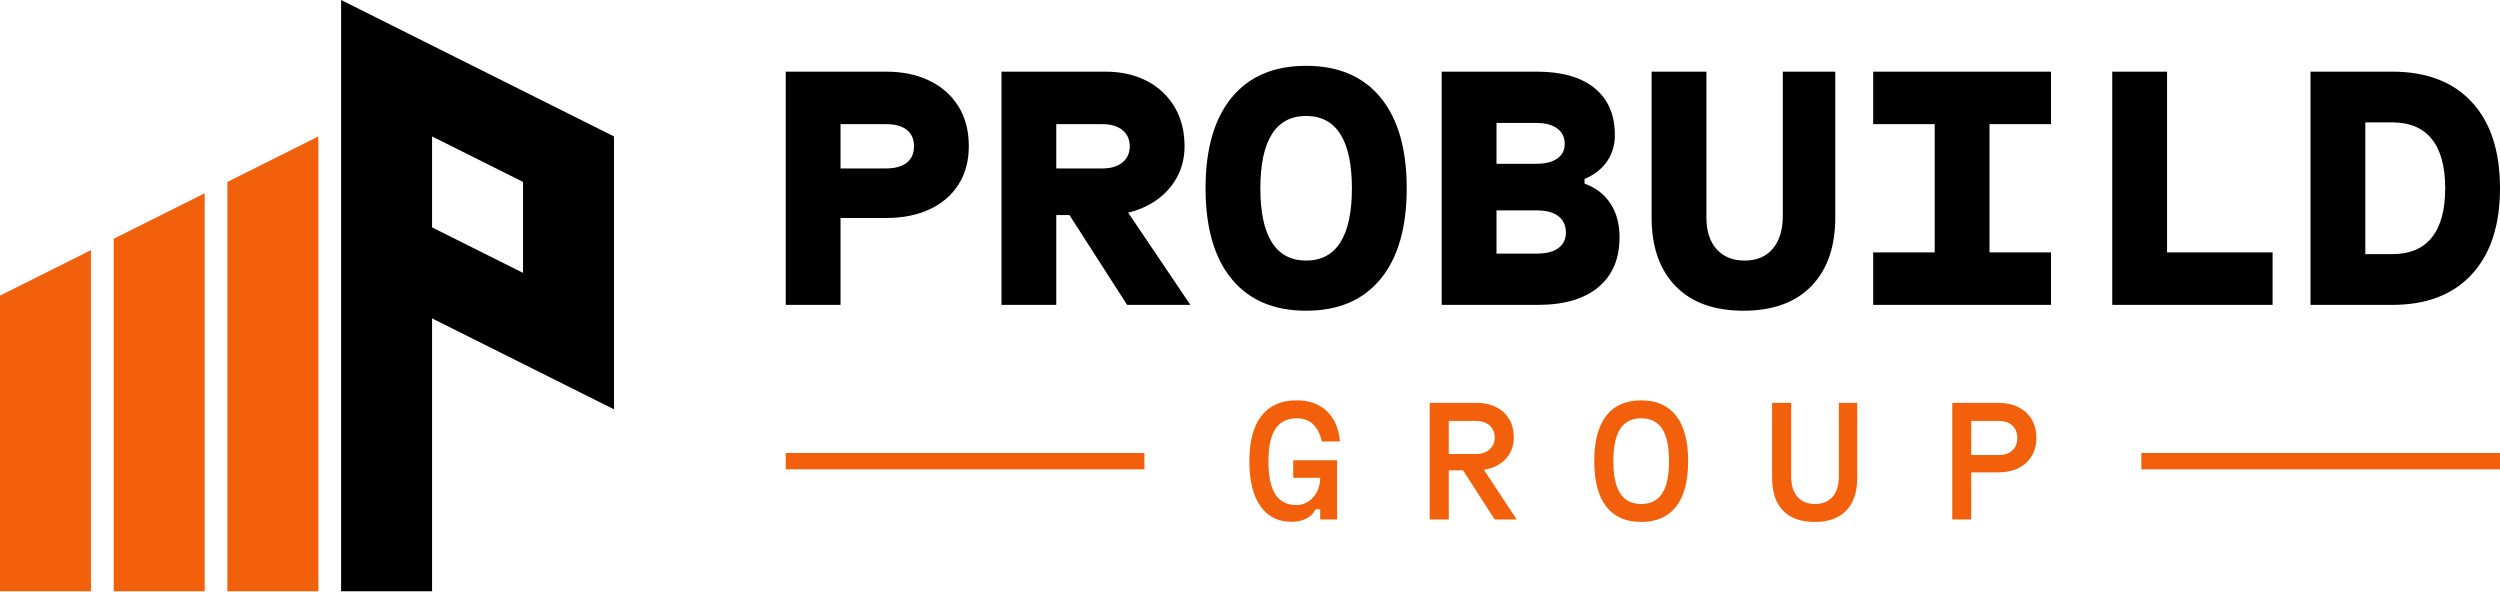
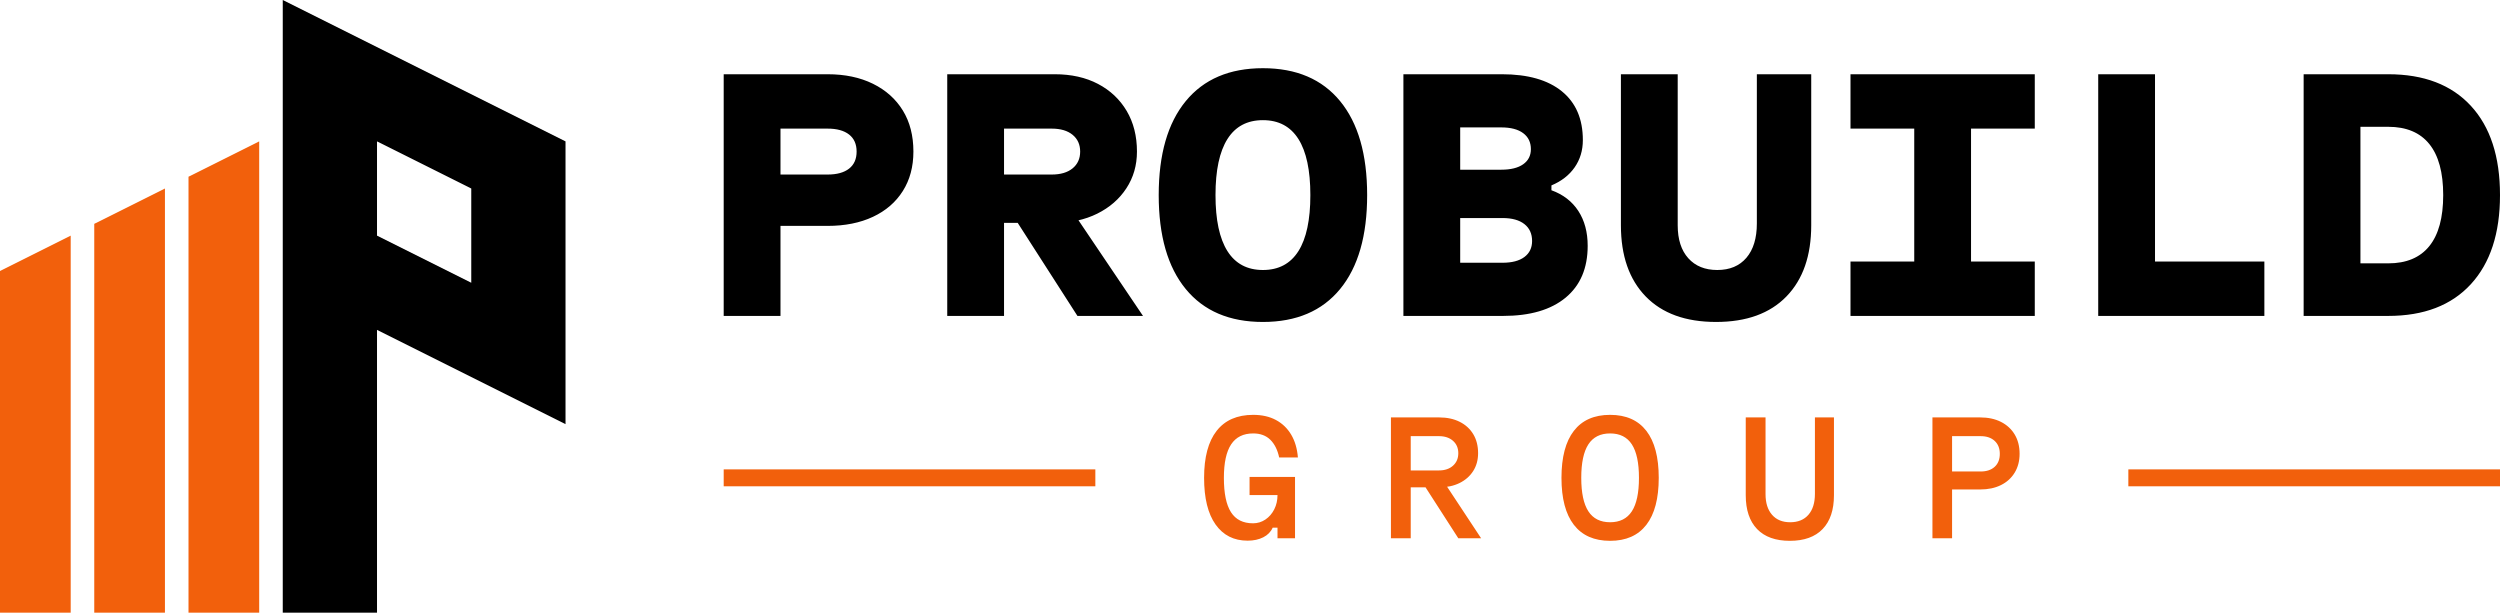
- <svg xmlns="http://www.w3.org/2000/svg" viewBox="0 0 428.752 101.376" width="428.752" height="101.376" role="img" aria-label="ProBuild Group">
-   <g transform="translate(0 0) scale(0.975) translate(4 -8)">
+ <svg xmlns="http://www.w3.org/2000/svg" viewBox="0 0 413.78 101.376" width="413.78" height="101.376" role="img" aria-label="ProBuild Group">
+   <g transform="translate(0 0) scale(0.975) translate(-8 -8)">
    <g fill="#F2600C">
-       <path d="M-4 60L12 52V112H-4Z" />
-       <path d="M16 50L32 42V112H16Z" />
-       <path d="M36 40L52 32V112H36Z" />
+       <path d="M40 38L52 32L52 112L40 112Z" />
+       <path d="M24 46L36 40L36 112L24 112Z" />
+       <path d="M8 54L20 48L20 112L8 112Z" />
    </g>
-     <path fill="#000000" fill-rule="evenodd" d="M56 8L104 32V80L72 64V112H56Z M72 32L88 40V56L72 48Z" />
+     <path fill="#000000" fill-rule="evenodd" d="M56 8L104 32L104 80L72 64L72 112L56 112Z M72 32L88 40L88 56L72 48Z" />
  </g>
-   <path fill="#000000" d="M134.752 52.288V12.288H151.952Q156.252 12.288 159.452 13.863Q162.652 15.438 164.402 18.288Q166.152 21.138 166.152 25.088Q166.152 28.838 164.402 31.613Q162.652 34.388 159.452 35.888Q156.252 37.388 151.952 37.388H144.152V52.288ZM144.152 28.888H151.952Q154.252 28.888 155.502 27.913Q156.752 26.938 156.752 25.088Q156.752 23.238 155.502 22.263Q154.252 21.288 151.952 21.288H144.152ZM171.752 52.288V12.288H189.552Q193.652 12.288 196.702 13.888Q199.752 15.488 201.452 18.363Q203.152 21.238 203.152 25.088Q203.152 28.488 201.402 31.163Q199.652 33.838 196.577 35.363Q193.502 36.888 189.552 36.888H181.152V52.288ZM193.302 52.288 182.452 35.388H192.752L204.152 52.288ZM181.152 28.888H189.052Q191.252 28.888 192.502 27.863Q193.752 26.838 193.752 25.088Q193.752 23.338 192.502 22.313Q191.252 21.288 189.052 21.288H181.152ZM224.002 53.288Q215.702 53.288 211.227 47.838Q206.752 42.388 206.752 32.288Q206.752 22.188 211.227 16.738Q215.702 11.288 224.002 11.288Q232.302 11.288 236.777 16.738Q241.252 22.188 241.252 32.288Q241.252 42.388 236.777 47.838Q232.302 53.288 224.002 53.288ZM224.002 44.688Q227.902 44.688 229.877 41.563Q231.852 38.438 231.852 32.288Q231.852 26.138 229.877 23.013Q227.902 19.888 224.002 19.888Q220.102 19.888 218.127 23.013Q216.152 26.138 216.152 32.288Q216.152 38.438 218.127 41.563Q220.102 44.688 224.002 44.688ZM247.252 52.288V12.288H263.552Q270.002 12.288 273.477 15.113Q276.952 17.938 276.952 23.188Q276.952 25.738 275.602 27.688Q274.252 29.638 271.752 30.688V31.488Q274.652 32.538 276.202 34.913Q277.752 37.288 277.752 40.688Q277.752 46.238 274.102 49.263Q270.452 52.288 263.752 52.288ZM256.652 43.488H263.652Q266.002 43.488 267.277 42.538Q268.552 41.588 268.552 39.888Q268.552 38.088 267.277 37.088Q266.002 36.088 263.652 36.088H256.652ZM256.652 28.088H263.452Q265.802 28.088 267.077 27.188Q268.352 26.288 268.352 24.688Q268.352 22.988 267.077 22.038Q265.802 21.088 263.452 21.088H256.652ZM283.252 12.288H292.652V37.288Q292.652 40.788 294.402 42.738Q296.152 44.688 299.202 44.688Q302.302 44.688 304.027 42.663Q305.752 40.638 305.752 36.988V12.288H314.752V37.288Q314.752 44.838 310.652 49.063Q306.552 53.288 299.002 53.288Q291.452 53.288 287.352 49.063Q283.252 44.838 283.252 37.288ZM321.252 52.288V43.288H331.802V21.288H321.252V12.288H351.752V21.288H341.202V43.288H351.752V52.288ZM362.252 52.288V12.288H371.652V43.288H389.752V52.288ZM396.252 52.288V12.288H410.252Q419.102 12.288 423.927 17.513Q428.752 22.738 428.752 32.288Q428.752 41.788 423.927 47.038Q419.102 52.288 410.252 52.288ZM405.652 43.588H410.252Q414.752 43.588 417.052 40.738Q419.352 37.888 419.352 32.288Q419.352 26.688 417.052 23.838Q414.752 20.988 410.252 20.988H405.652Z" />
+   <path fill="#000000" d="M119.78 52.288V12.288H136.98Q141.28 12.288 144.48 13.863Q147.68 15.438 149.43 18.288Q151.18 21.138 151.18 25.088Q151.18 28.838 149.43 31.613Q147.68 34.388 144.48 35.888Q141.28 37.388 136.98 37.388H129.18V52.288ZM129.18 28.888H136.98Q139.28 28.888 140.53 27.913Q141.78 26.938 141.78 25.088Q141.78 23.238 140.53 22.263Q139.28 21.288 136.98 21.288H129.18ZM156.78 52.288V12.288H174.58Q178.68 12.288 181.73 13.888Q184.78 15.488 186.48 18.363Q188.18 21.238 188.18 25.088Q188.18 28.488 186.43 31.163Q184.68 33.838 181.605 35.363Q178.53 36.888 174.58 36.888H166.18V52.288ZM178.33 52.288 167.48 35.388H177.78L189.18 52.288ZM166.18 28.888H174.08Q176.28 28.888 177.53 27.863Q178.78 26.838 178.78 25.088Q178.78 23.338 177.53 22.313Q176.28 21.288 174.08 21.288H166.18ZM209.03 53.288Q200.73 53.288 196.255 47.838Q191.78 42.388 191.78 32.288Q191.78 22.188 196.255 16.738Q200.73 11.288 209.03 11.288Q217.33 11.288 221.805 16.738Q226.28 22.188 226.28 32.288Q226.28 42.388 221.805 47.838Q217.33 53.288 209.03 53.288ZM209.03 44.688Q212.93 44.688 214.905 41.563Q216.88 38.438 216.88 32.288Q216.88 26.138 214.905 23.013Q212.93 19.888 209.03 19.888Q205.13 19.888 203.155 23.013Q201.18 26.138 201.18 32.288Q201.18 38.438 203.155 41.563Q205.13 44.688 209.03 44.688ZM232.28 52.288V12.288H248.58Q255.03 12.288 258.505 15.113Q261.98 17.938 261.98 23.188Q261.98 25.738 260.63 27.688Q259.28 29.638 256.78 30.688V31.488Q259.68 32.538 261.23 34.913Q262.78 37.288 262.78 40.688Q262.78 46.238 259.13 49.263Q255.48 52.288 248.78 52.288ZM241.68 43.488H248.68Q251.03 43.488 252.305 42.538Q253.58 41.588 253.58 39.888Q253.58 38.088 252.305 37.088Q251.03 36.088 248.68 36.088H241.68ZM241.68 28.088H248.48Q250.83 28.088 252.105 27.188Q253.38 26.288 253.38 24.688Q253.38 22.988 252.105 22.038Q250.83 21.088 248.48 21.088H241.68ZM268.28 12.288H277.68V37.288Q277.68 40.788 279.43 42.738Q281.18 44.688 284.23 44.688Q287.33 44.688 289.055 42.663Q290.78 40.638 290.78 36.988V12.288H299.78V37.288Q299.78 44.838 295.68 49.063Q291.58 53.288 284.03 53.288Q276.48 53.288 272.38 49.063Q268.28 44.838 268.28 37.288ZM306.28 52.288V43.288H316.83V21.288H306.28V12.288H336.78V21.288H326.23V43.288H336.78V52.288ZM347.28 52.288V12.288H356.68V43.288H374.78V52.288ZM381.28 52.288V12.288H395.28Q404.13 12.288 408.955 17.513Q413.78 22.738 413.78 32.288Q413.78 41.788 408.955 47.038Q404.13 52.288 395.28 52.288ZM390.68 43.588H395.28Q399.78 43.588 402.08 40.738Q404.38 37.888 404.38 32.288Q404.38 26.688 402.08 23.838Q399.78 20.988 395.28 20.988H390.68Z" />
  <g fill="#F2600C">
-     <rect x="134.752" y="77.688" width="61.513" height="2.8" />
-     <rect x="367.24" y="77.688" width="61.513" height="2.8" />
-     <path d="M221.465 89.488Q218.065 89.488 216.165 86.813Q214.265 84.138 214.265 79.088Q214.265 73.963 216.34 71.313Q218.415 68.663 222.39 68.663Q224.565 68.663 226.152 69.513Q227.74 70.363 228.677 71.938Q229.615 73.513 229.79 75.713H226.69Q226.29 73.838 225.227 72.788Q224.165 71.738 222.39 71.738Q219.94 71.738 218.74 73.55Q217.54 75.363 217.54 79.088Q217.54 82.938 218.715 84.776Q219.89 86.613 222.365 86.613Q223.49 86.613 224.415 85.988Q225.34 85.363 225.877 84.301Q226.415 83.238 226.415 81.938H221.79V78.938H229.315V89.088H226.415V87.338H225.615Q225.165 88.363 224.065 88.926Q222.965 89.488 221.465 89.488ZM245.19 89.088V69.088H253.165Q255.115 69.088 256.565 69.813Q258.015 70.538 258.815 71.863Q259.615 73.188 259.615 75.013Q259.615 76.688 258.802 77.963Q257.99 79.238 256.54 79.951Q255.09 80.663 253.165 80.663H248.465V89.088ZM256.34 89.088 250.565 80.113H254.19L260.115 89.088ZM248.465 77.863H253.14Q254.59 77.863 255.465 77.076Q256.34 76.288 256.34 75.013Q256.34 73.738 255.465 72.963Q254.59 72.188 253.14 72.188H248.465ZM281.465 89.513Q277.515 89.513 275.465 86.863Q273.415 84.213 273.415 79.088Q273.415 73.963 275.465 71.313Q277.515 68.663 281.465 68.663Q285.415 68.663 287.465 71.313Q289.515 73.963 289.515 79.088Q289.515 84.213 287.465 86.863Q285.415 89.513 281.465 89.513ZM281.465 86.438Q283.89 86.438 285.065 84.626Q286.24 82.813 286.24 79.088Q286.24 75.363 285.065 73.55Q283.89 71.738 281.465 71.738Q279.04 71.738 277.865 73.55Q276.69 75.363 276.69 79.088Q276.69 82.813 277.865 84.626Q279.04 86.438 281.465 86.438ZM303.915 69.088H307.19V81.788Q307.19 83.963 308.265 85.201Q309.34 86.438 311.265 86.438Q313.215 86.438 314.29 85.201Q315.365 83.963 315.365 81.738V69.088H318.515V81.963Q318.515 85.613 316.64 87.563Q314.765 89.513 311.215 89.513Q307.665 89.513 305.79 87.563Q303.915 85.613 303.915 81.963ZM334.815 89.088V69.088H342.715Q344.69 69.088 346.152 69.826Q347.615 70.563 348.427 71.913Q349.24 73.263 349.24 75.113Q349.24 76.888 348.427 78.226Q347.615 79.563 346.152 80.288Q344.69 81.013 342.715 81.013H338.065V89.088ZM338.065 78.038H342.79Q344.265 78.038 345.115 77.263Q345.965 76.488 345.965 75.113Q345.965 73.763 345.115 72.976Q344.265 72.188 342.79 72.188H338.065Z" />
+     <rect x="119.78" y="77.688" width="61.513" height="2.8" />
+     <rect x="352.267" y="77.688" width="61.513" height="2.8" />
+     <path d="M206.492 89.488Q203.092 89.488 201.192 86.813Q199.292 84.138 199.292 79.088Q199.292 73.963 201.367 71.313Q203.442 68.663 207.417 68.663Q209.592 68.663 211.18 69.513Q212.767 70.363 213.705 71.938Q214.642 73.513 214.817 75.713H211.717Q211.317 73.838 210.255 72.788Q209.192 71.738 207.417 71.738Q204.967 71.738 203.767 73.55Q202.567 75.363 202.567 79.088Q202.567 82.938 203.742 84.776Q204.917 86.613 207.392 86.613Q208.517 86.613 209.442 85.988Q210.367 85.363 210.905 84.301Q211.442 83.238 211.442 81.938H206.817V78.938H214.342V89.088H211.442V87.338H210.642Q210.192 88.363 209.092 88.926Q207.992 89.488 206.492 89.488ZM230.217 89.088V69.088H238.192Q240.142 69.088 241.592 69.813Q243.042 70.538 243.842 71.863Q244.642 73.188 244.642 75.013Q244.642 76.688 243.83 77.963Q243.017 79.238 241.567 79.951Q240.117 80.663 238.192 80.663H233.492V89.088ZM241.367 89.088 235.592 80.113H239.217L245.142 89.088ZM233.492 77.863H238.167Q239.617 77.863 240.492 77.076Q241.367 76.288 241.367 75.013Q241.367 73.738 240.492 72.963Q239.617 72.188 238.167 72.188H233.492ZM266.492 89.513Q262.542 89.513 260.492 86.863Q258.442 84.213 258.442 79.088Q258.442 73.963 260.492 71.313Q262.542 68.663 266.492 68.663Q270.442 68.663 272.492 71.313Q274.542 73.963 274.542 79.088Q274.542 84.213 272.492 86.863Q270.442 89.513 266.492 89.513ZM266.492 86.438Q268.917 86.438 270.092 84.626Q271.267 82.813 271.267 79.088Q271.267 75.363 270.092 73.55Q268.917 71.738 266.492 71.738Q264.067 71.738 262.892 73.55Q261.717 75.363 261.717 79.088Q261.717 82.813 262.892 84.626Q264.067 86.438 266.492 86.438ZM288.942 69.088H292.217V81.788Q292.217 83.963 293.292 85.201Q294.367 86.438 296.292 86.438Q298.242 86.438 299.317 85.201Q300.392 83.963 300.392 81.738V69.088H303.542V81.963Q303.542 85.613 301.667 87.563Q299.792 89.513 296.242 89.513Q292.692 89.513 290.817 87.563Q288.942 85.613 288.942 81.963ZM319.842 89.088V69.088H327.742Q329.717 69.088 331.18 69.826Q332.642 70.563 333.455 71.913Q334.267 73.263 334.267 75.113Q334.267 76.888 333.455 78.226Q332.642 79.563 331.18 80.288Q329.717 81.013 327.742 81.013H323.092V89.088ZM323.092 78.038H327.817Q329.292 78.038 330.142 77.263Q330.992 76.488 330.992 75.113Q330.992 73.763 330.142 72.976Q329.292 72.188 327.817 72.188H323.092Z" />
  </g>
</svg>
